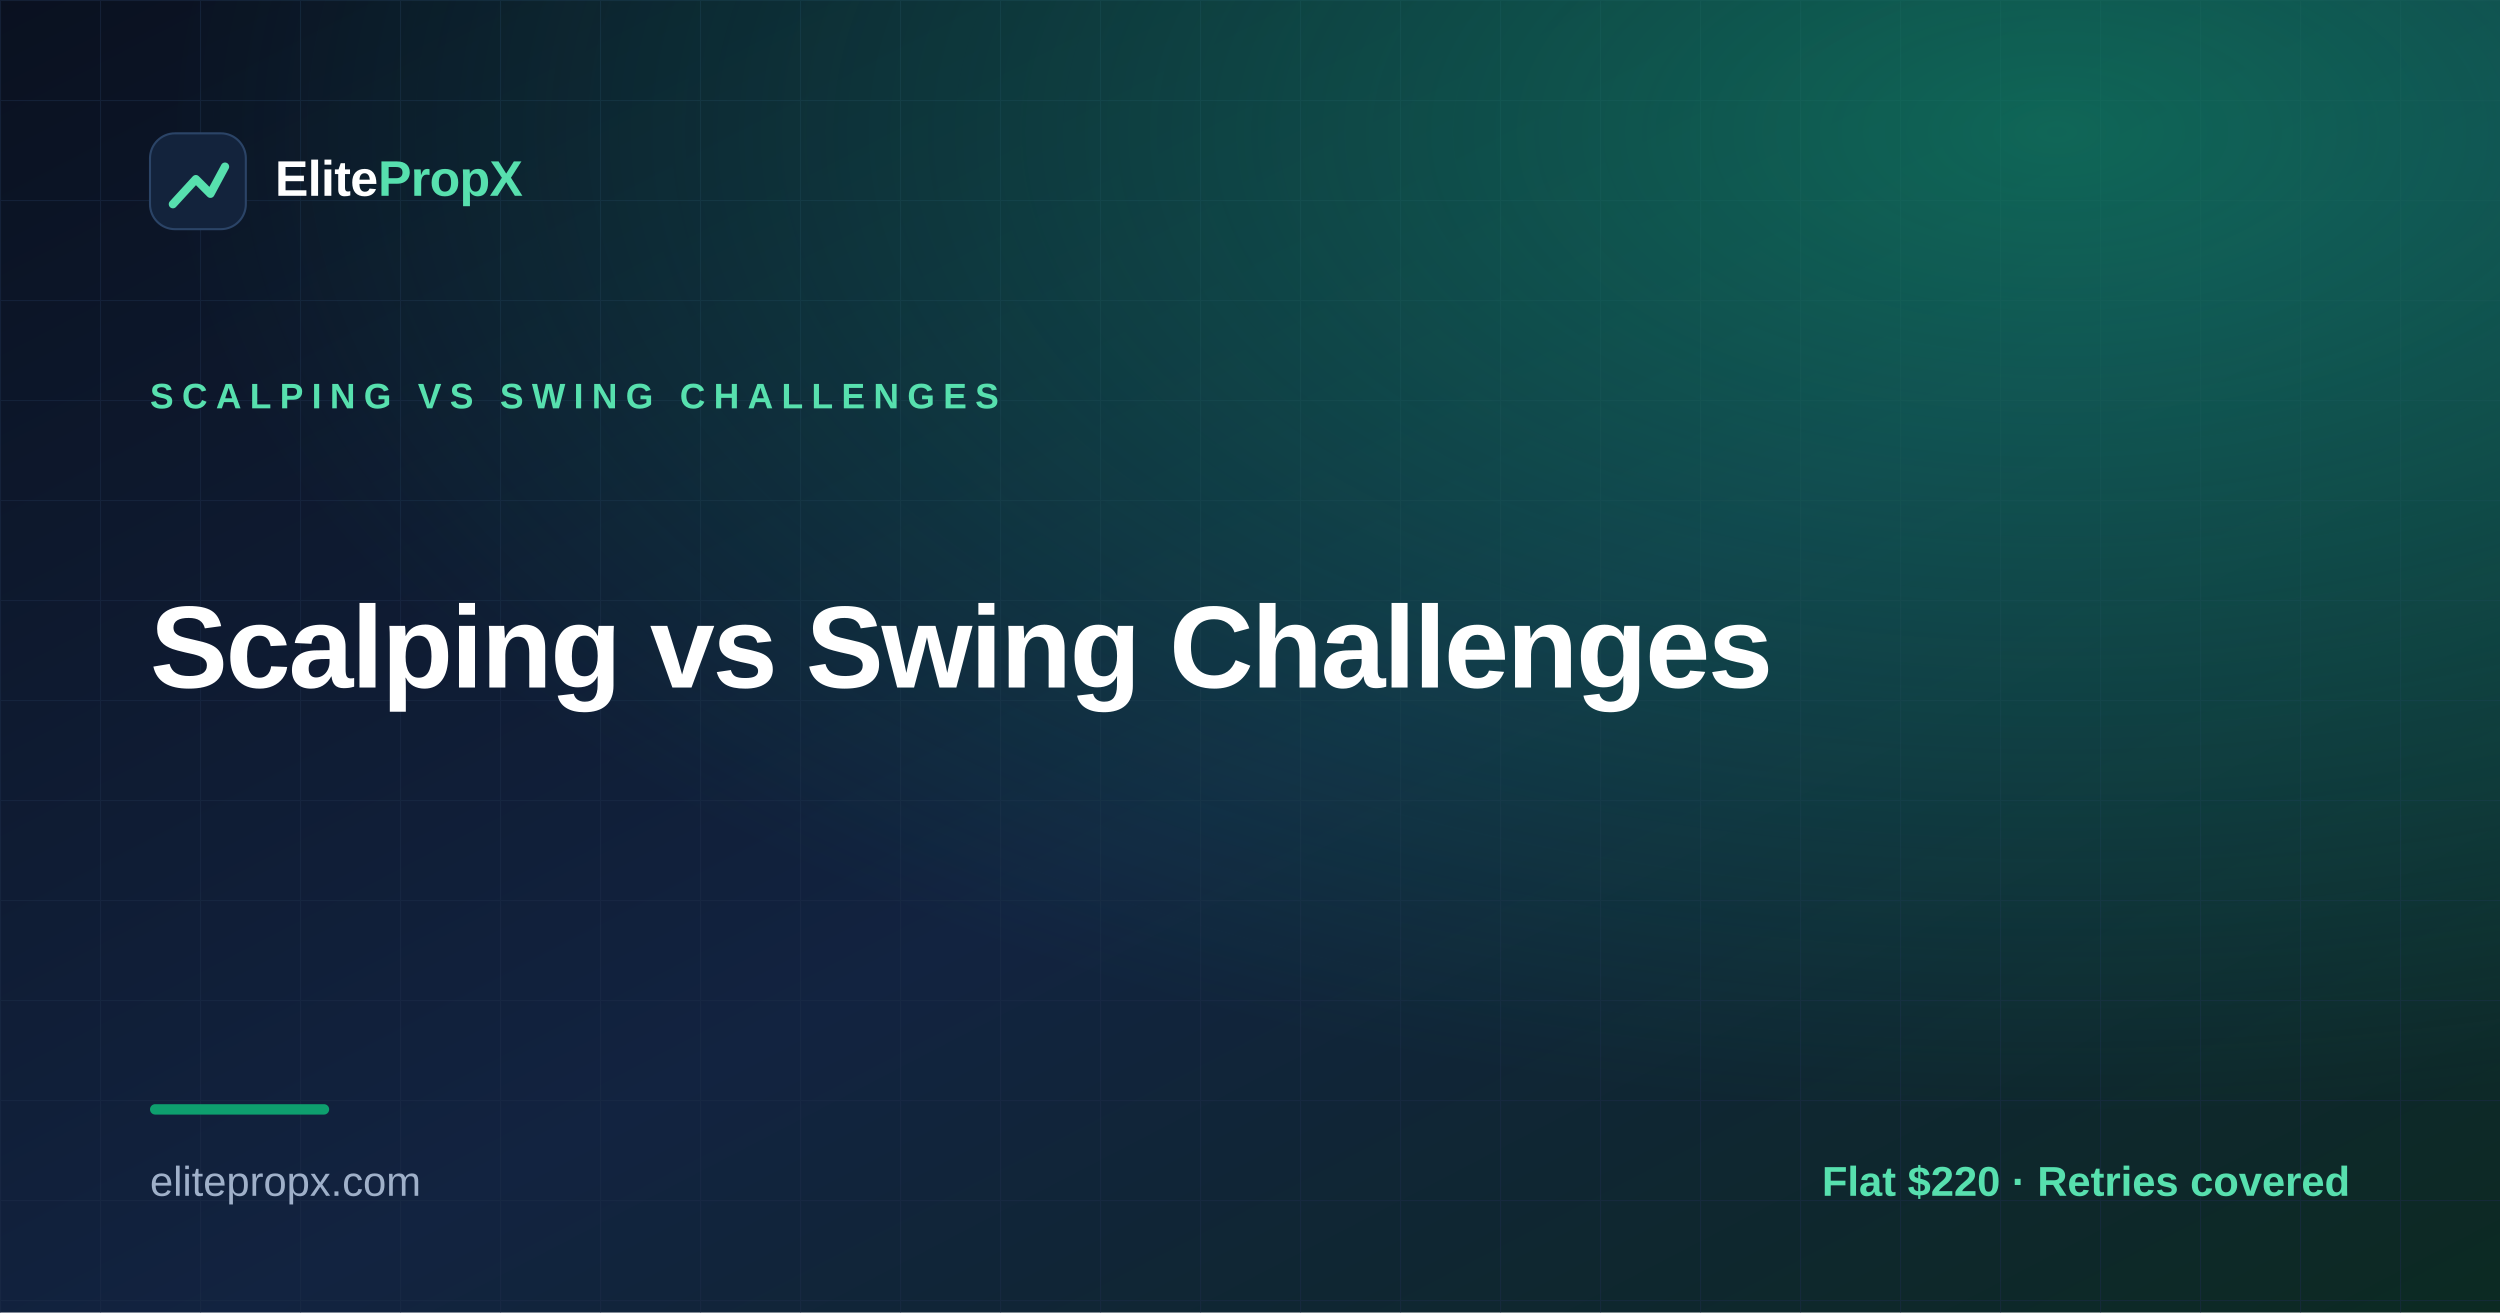
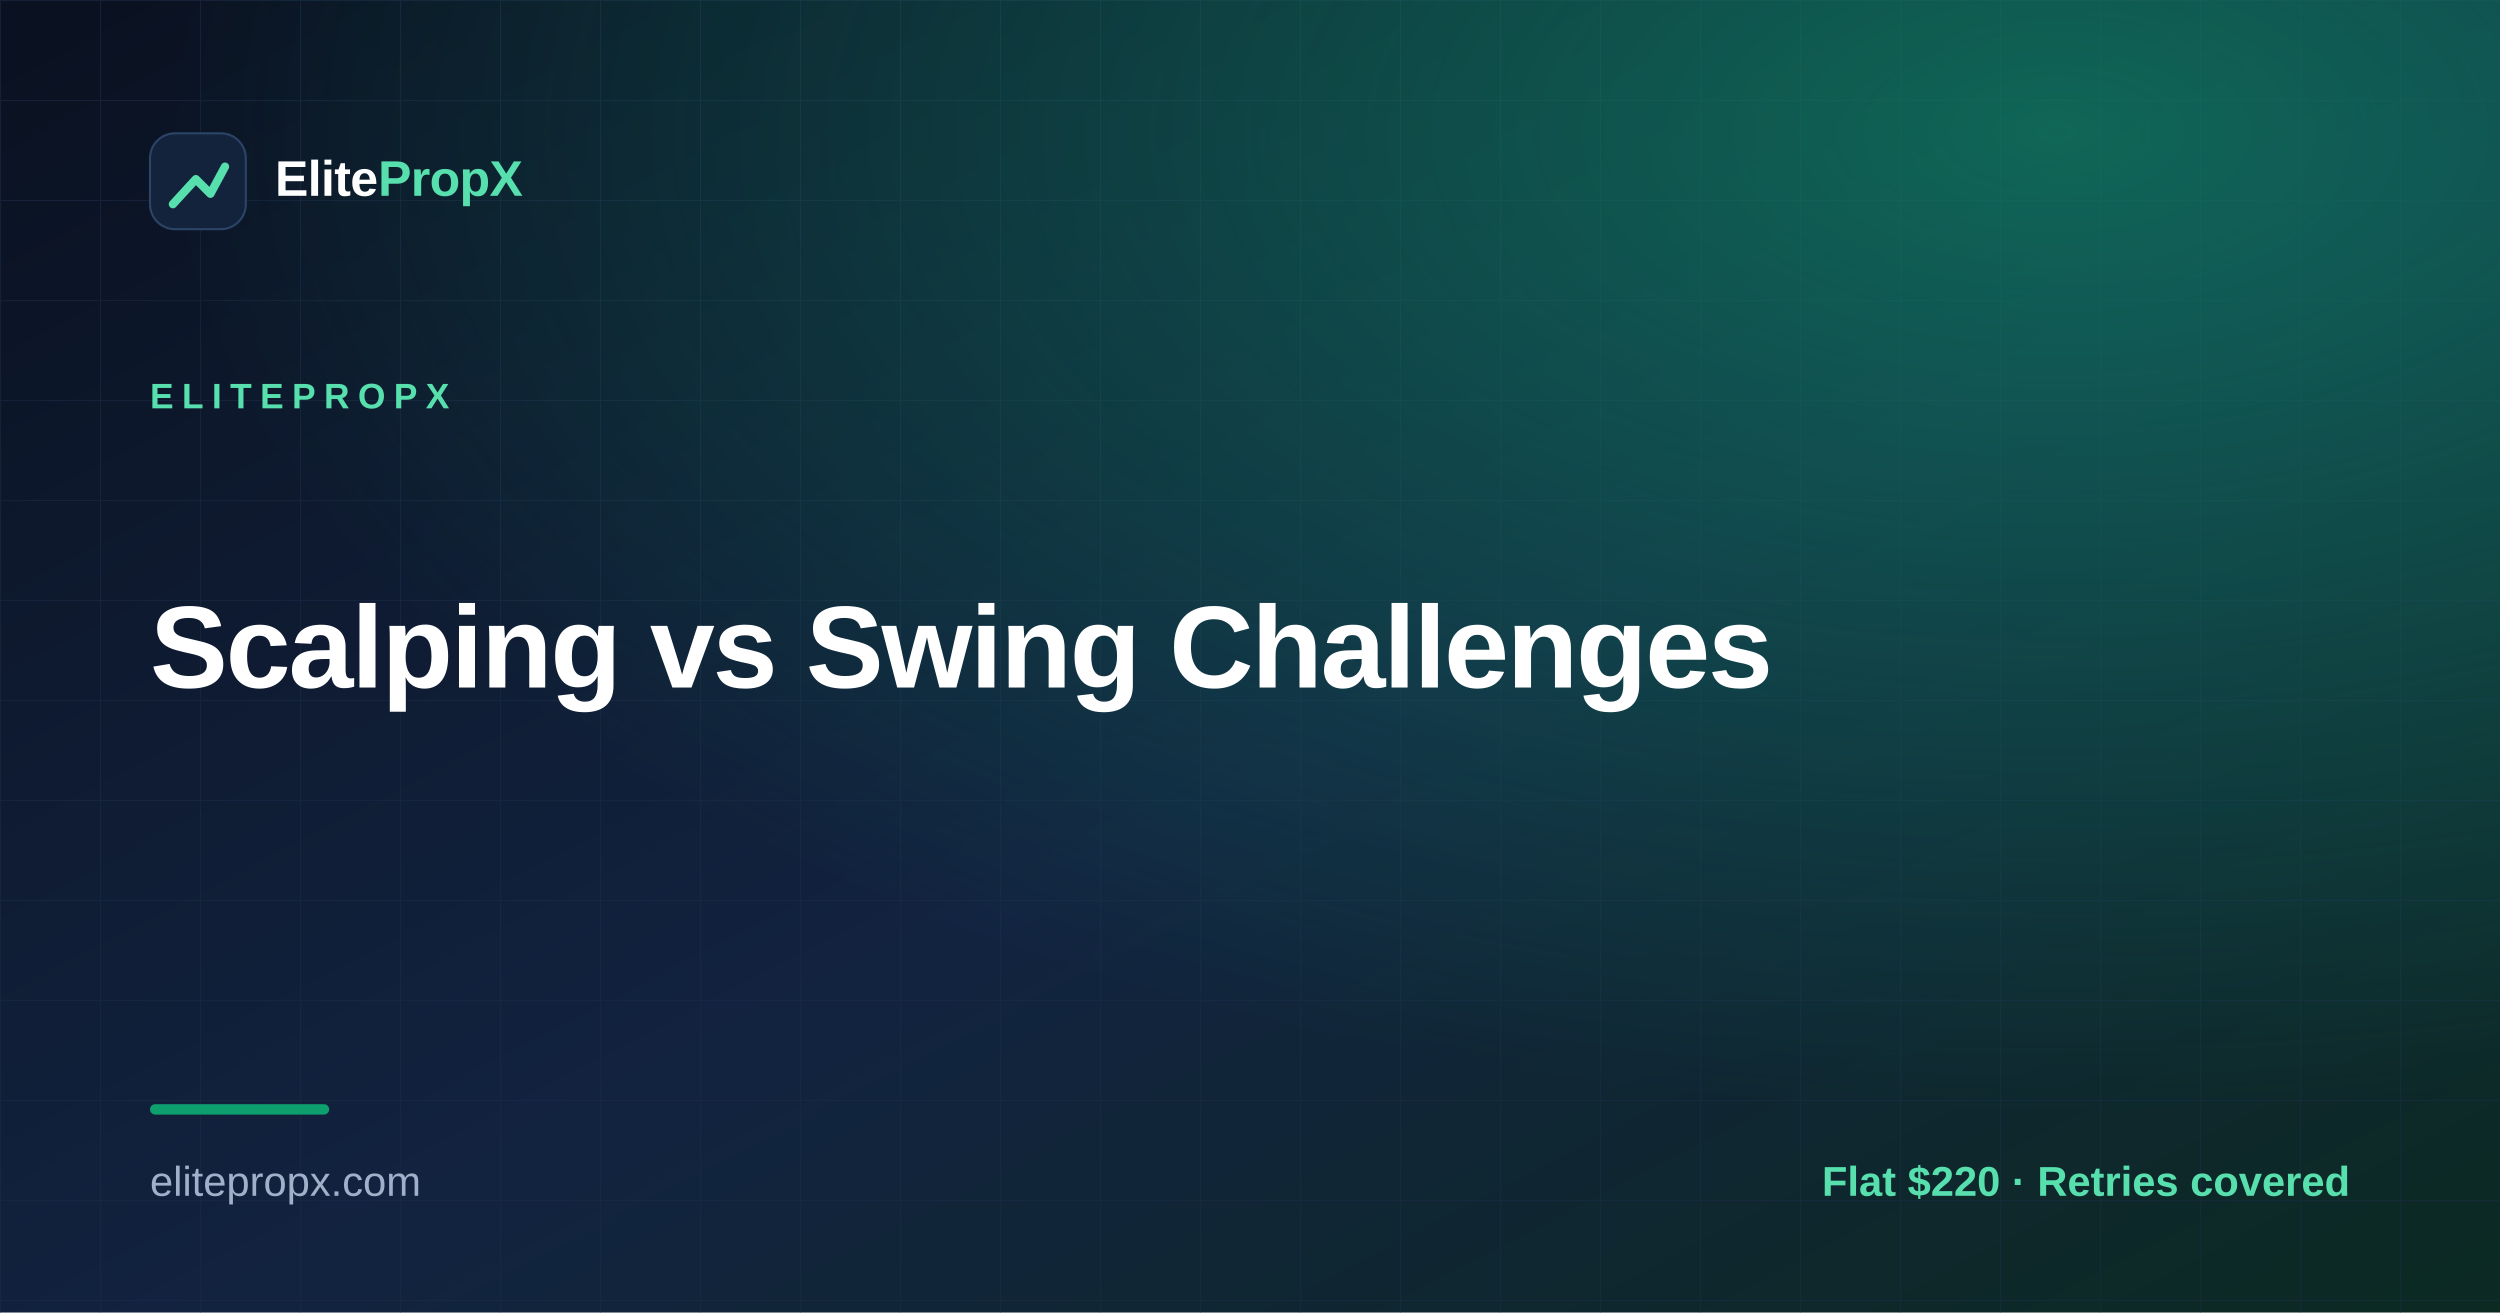
<svg xmlns="http://www.w3.org/2000/svg" width="1200" height="630" viewBox="0 0 1200 630" role="img" aria-label="Scalping vs Swing Challenges" font-family="Arial, Helvetica, 'Segoe UI', sans-serif">
  <defs>
    <linearGradient id="bg" x1="0" y1="0" x2="1" y2="1">
      <stop offset="0" stop-color="#0a1120" />
      <stop offset="0.55" stop-color="#122340" />
      <stop offset="1" stop-color="#0c2a22" />
    </linearGradient>
    <radialGradient id="glow" cx="0.82" cy="0.1" r="0.75">
      <stop offset="0" stop-color="#0e9f6e" stop-opacity="0.55" />
      <stop offset="1" stop-color="#0e9f6e" stop-opacity="0" />
    </radialGradient>
    <pattern id="ogg" width="48" height="48" patternUnits="userSpaceOnUse">
      <path d="M 48 0 L 0 0 0 48" fill="none" stroke="#1b2c47" stroke-width="1" />
    </pattern>
  </defs>
  <rect width="1200" height="630" fill="url(#bg)" />
  <rect width="1200" height="630" fill="url(#ogg)" opacity="0.55" />
  <rect width="1200" height="630" fill="url(#glow)" />
  <g transform="translate(72,64)">
    <rect width="46" height="46" rx="12" fill="#13233c" stroke="#2b4467" />
    <path d="M11 34 L22 22 L29 29 L36 16" fill="none" stroke="#57e0ae" stroke-width="4" stroke-linecap="round" stroke-linejoin="round" />
  </g>
  <text x="132" y="94" font-family="Arial, Helvetica, 'Segoe UI', sans-serif" font-size="24" font-weight="800" fill="#ffffff" letter-spacing="-0.3">Elite<tspan fill="#57e0ae">PropX</tspan>
  </text>
-   <text x="72" y="196" font-family="Arial, Helvetica, 'Segoe UI', sans-serif" font-size="17" font-weight="800" fill="#57e0ae" letter-spacing="4">SCALPING VS SWING CHALLENGES</text>
+   <text x="72" y="196" font-family="Arial, Helvetica, 'Segoe UI', sans-serif" font-size="17" font-weight="800" fill="#57e0ae" letter-spacing="4">ELITEPROPX</text>
  <text x="72" y="330" font-family="Arial, Helvetica, 'Segoe UI', sans-serif" font-size="56" font-weight="800" fill="#ffffff" letter-spacing="-1">Scalping vs Swing Challenges</text>
  <rect x="72" y="530" width="86" height="5" rx="2.5" fill="#0e9f6e" />
  <text x="72" y="574" font-family="Arial, Helvetica, 'Segoe UI', sans-serif" font-size="20" fill="#9fb0c9">elitepropx.com</text>
  <text x="1128" y="574" font-family="Arial, Helvetica, 'Segoe UI', sans-serif" font-size="20" font-weight="700" fill="#57e0ae" text-anchor="end">Flat $220 · Retries covered</text>
</svg>
